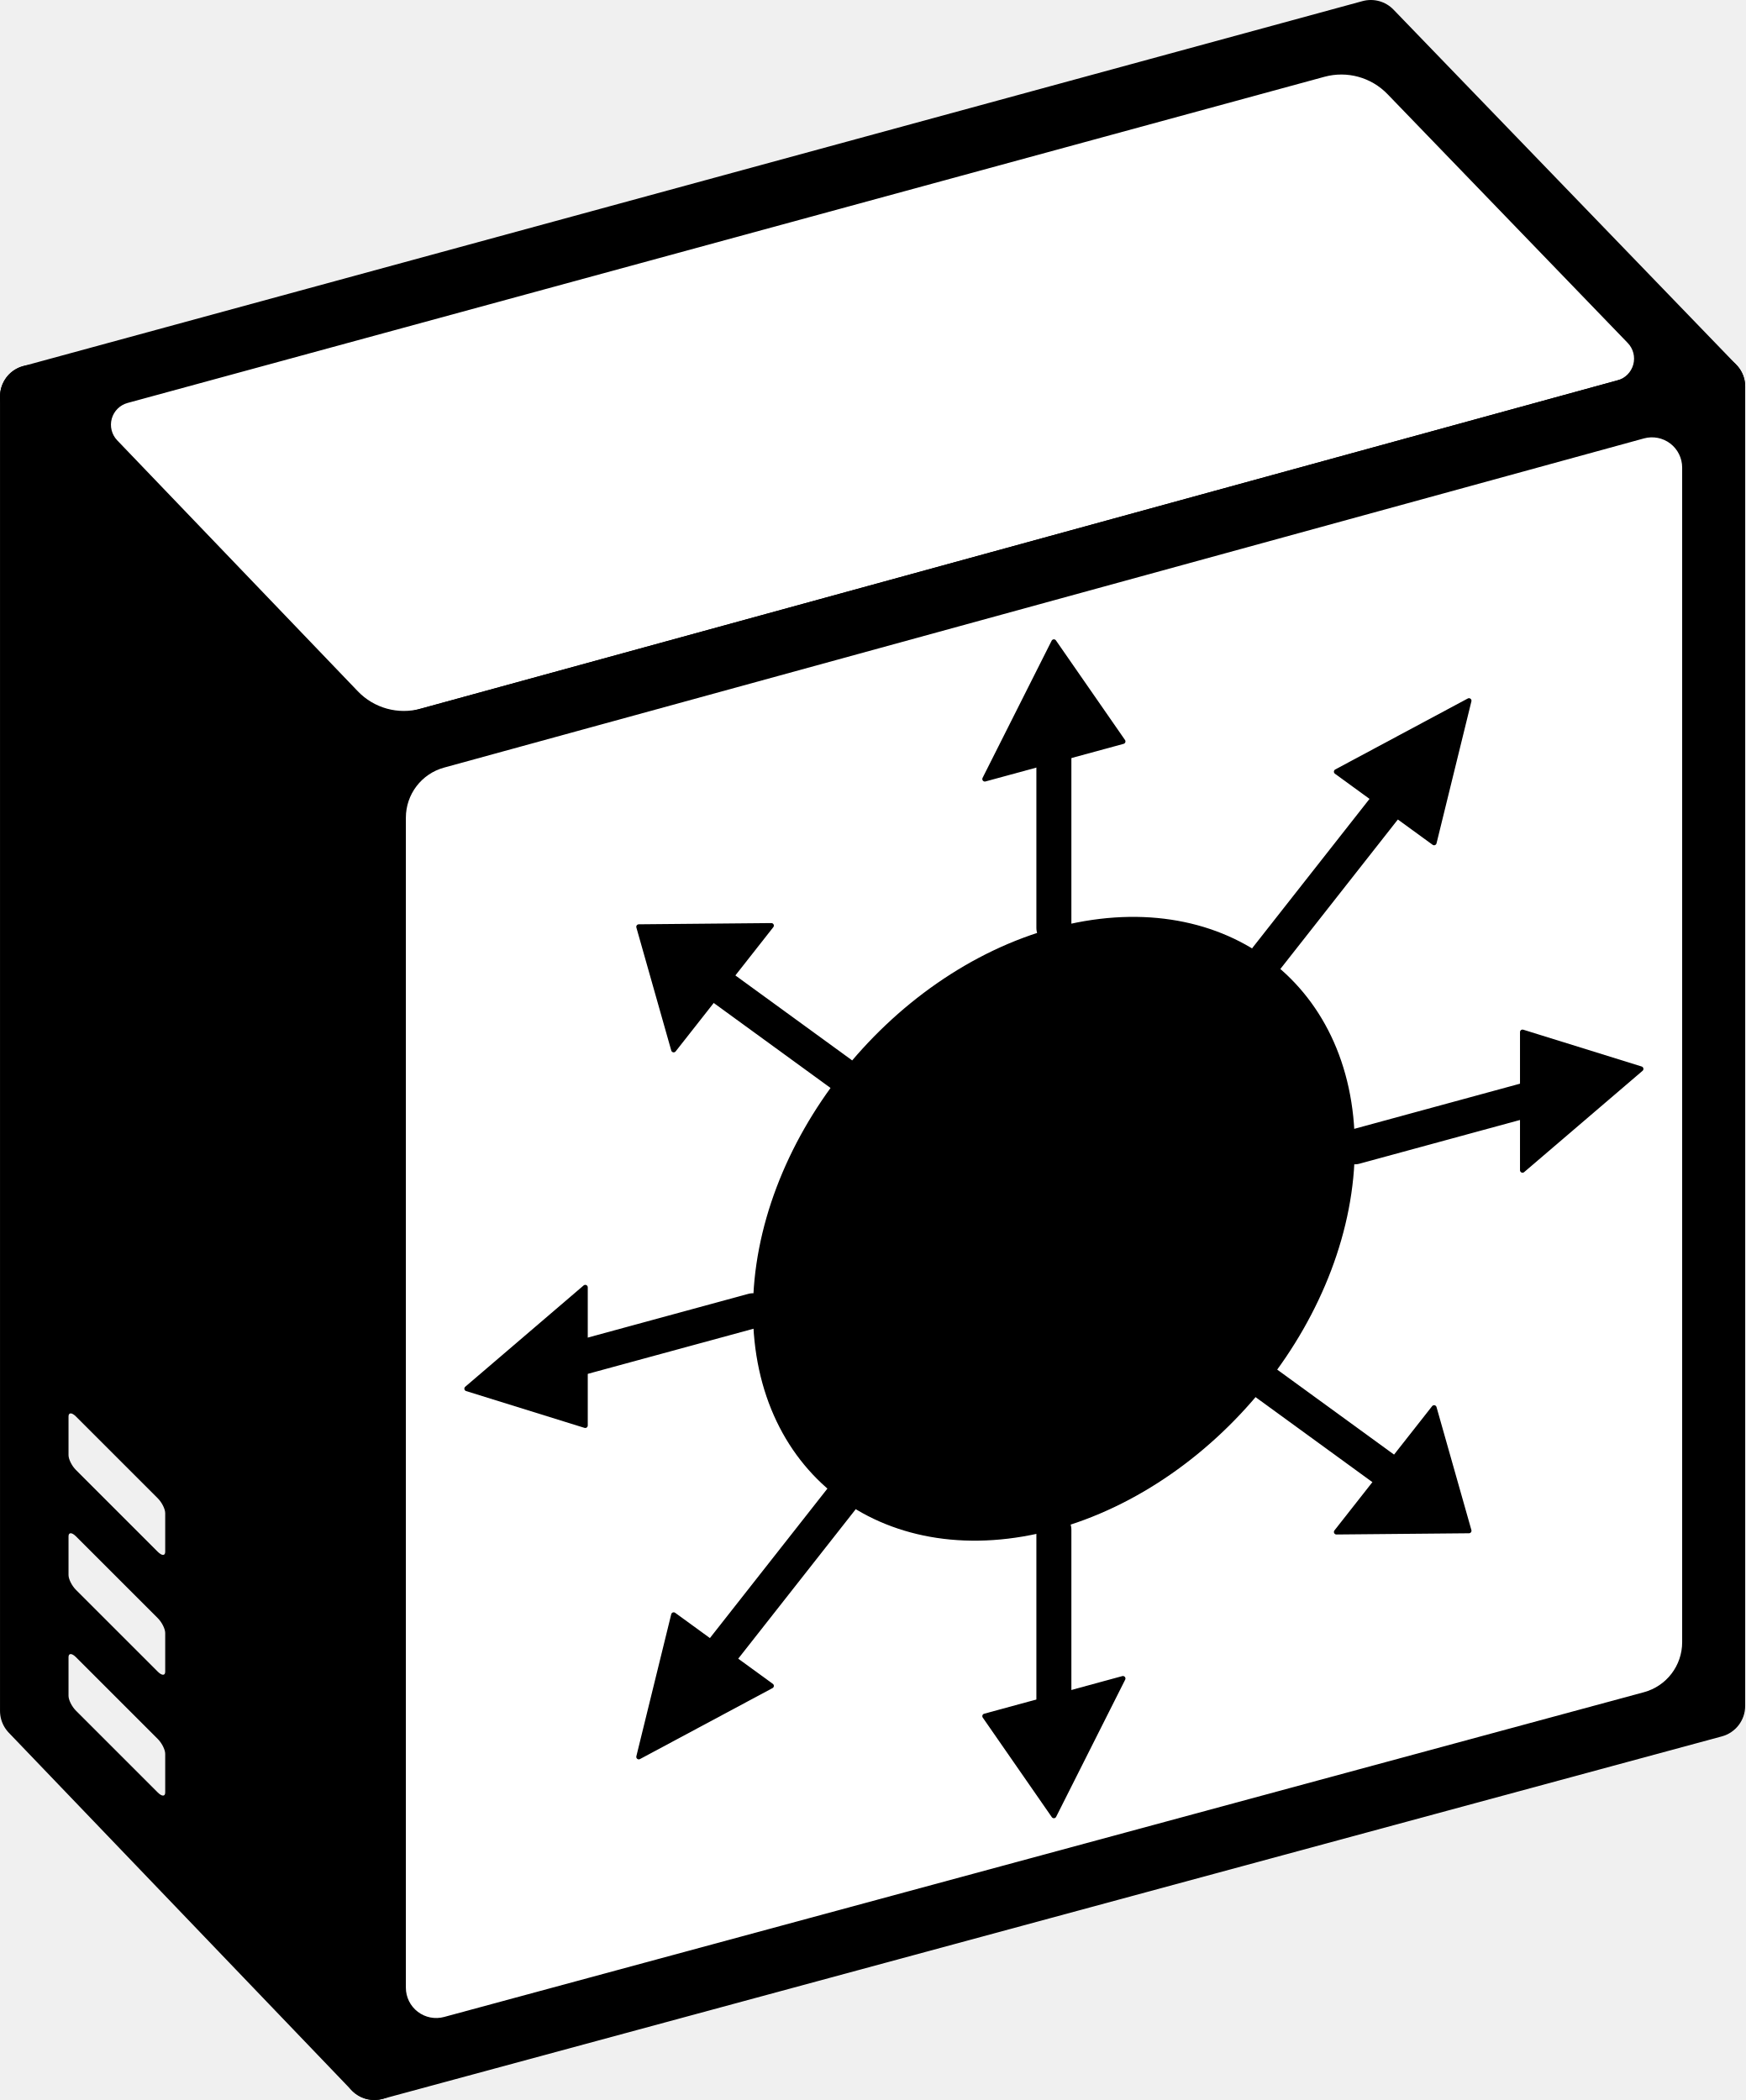
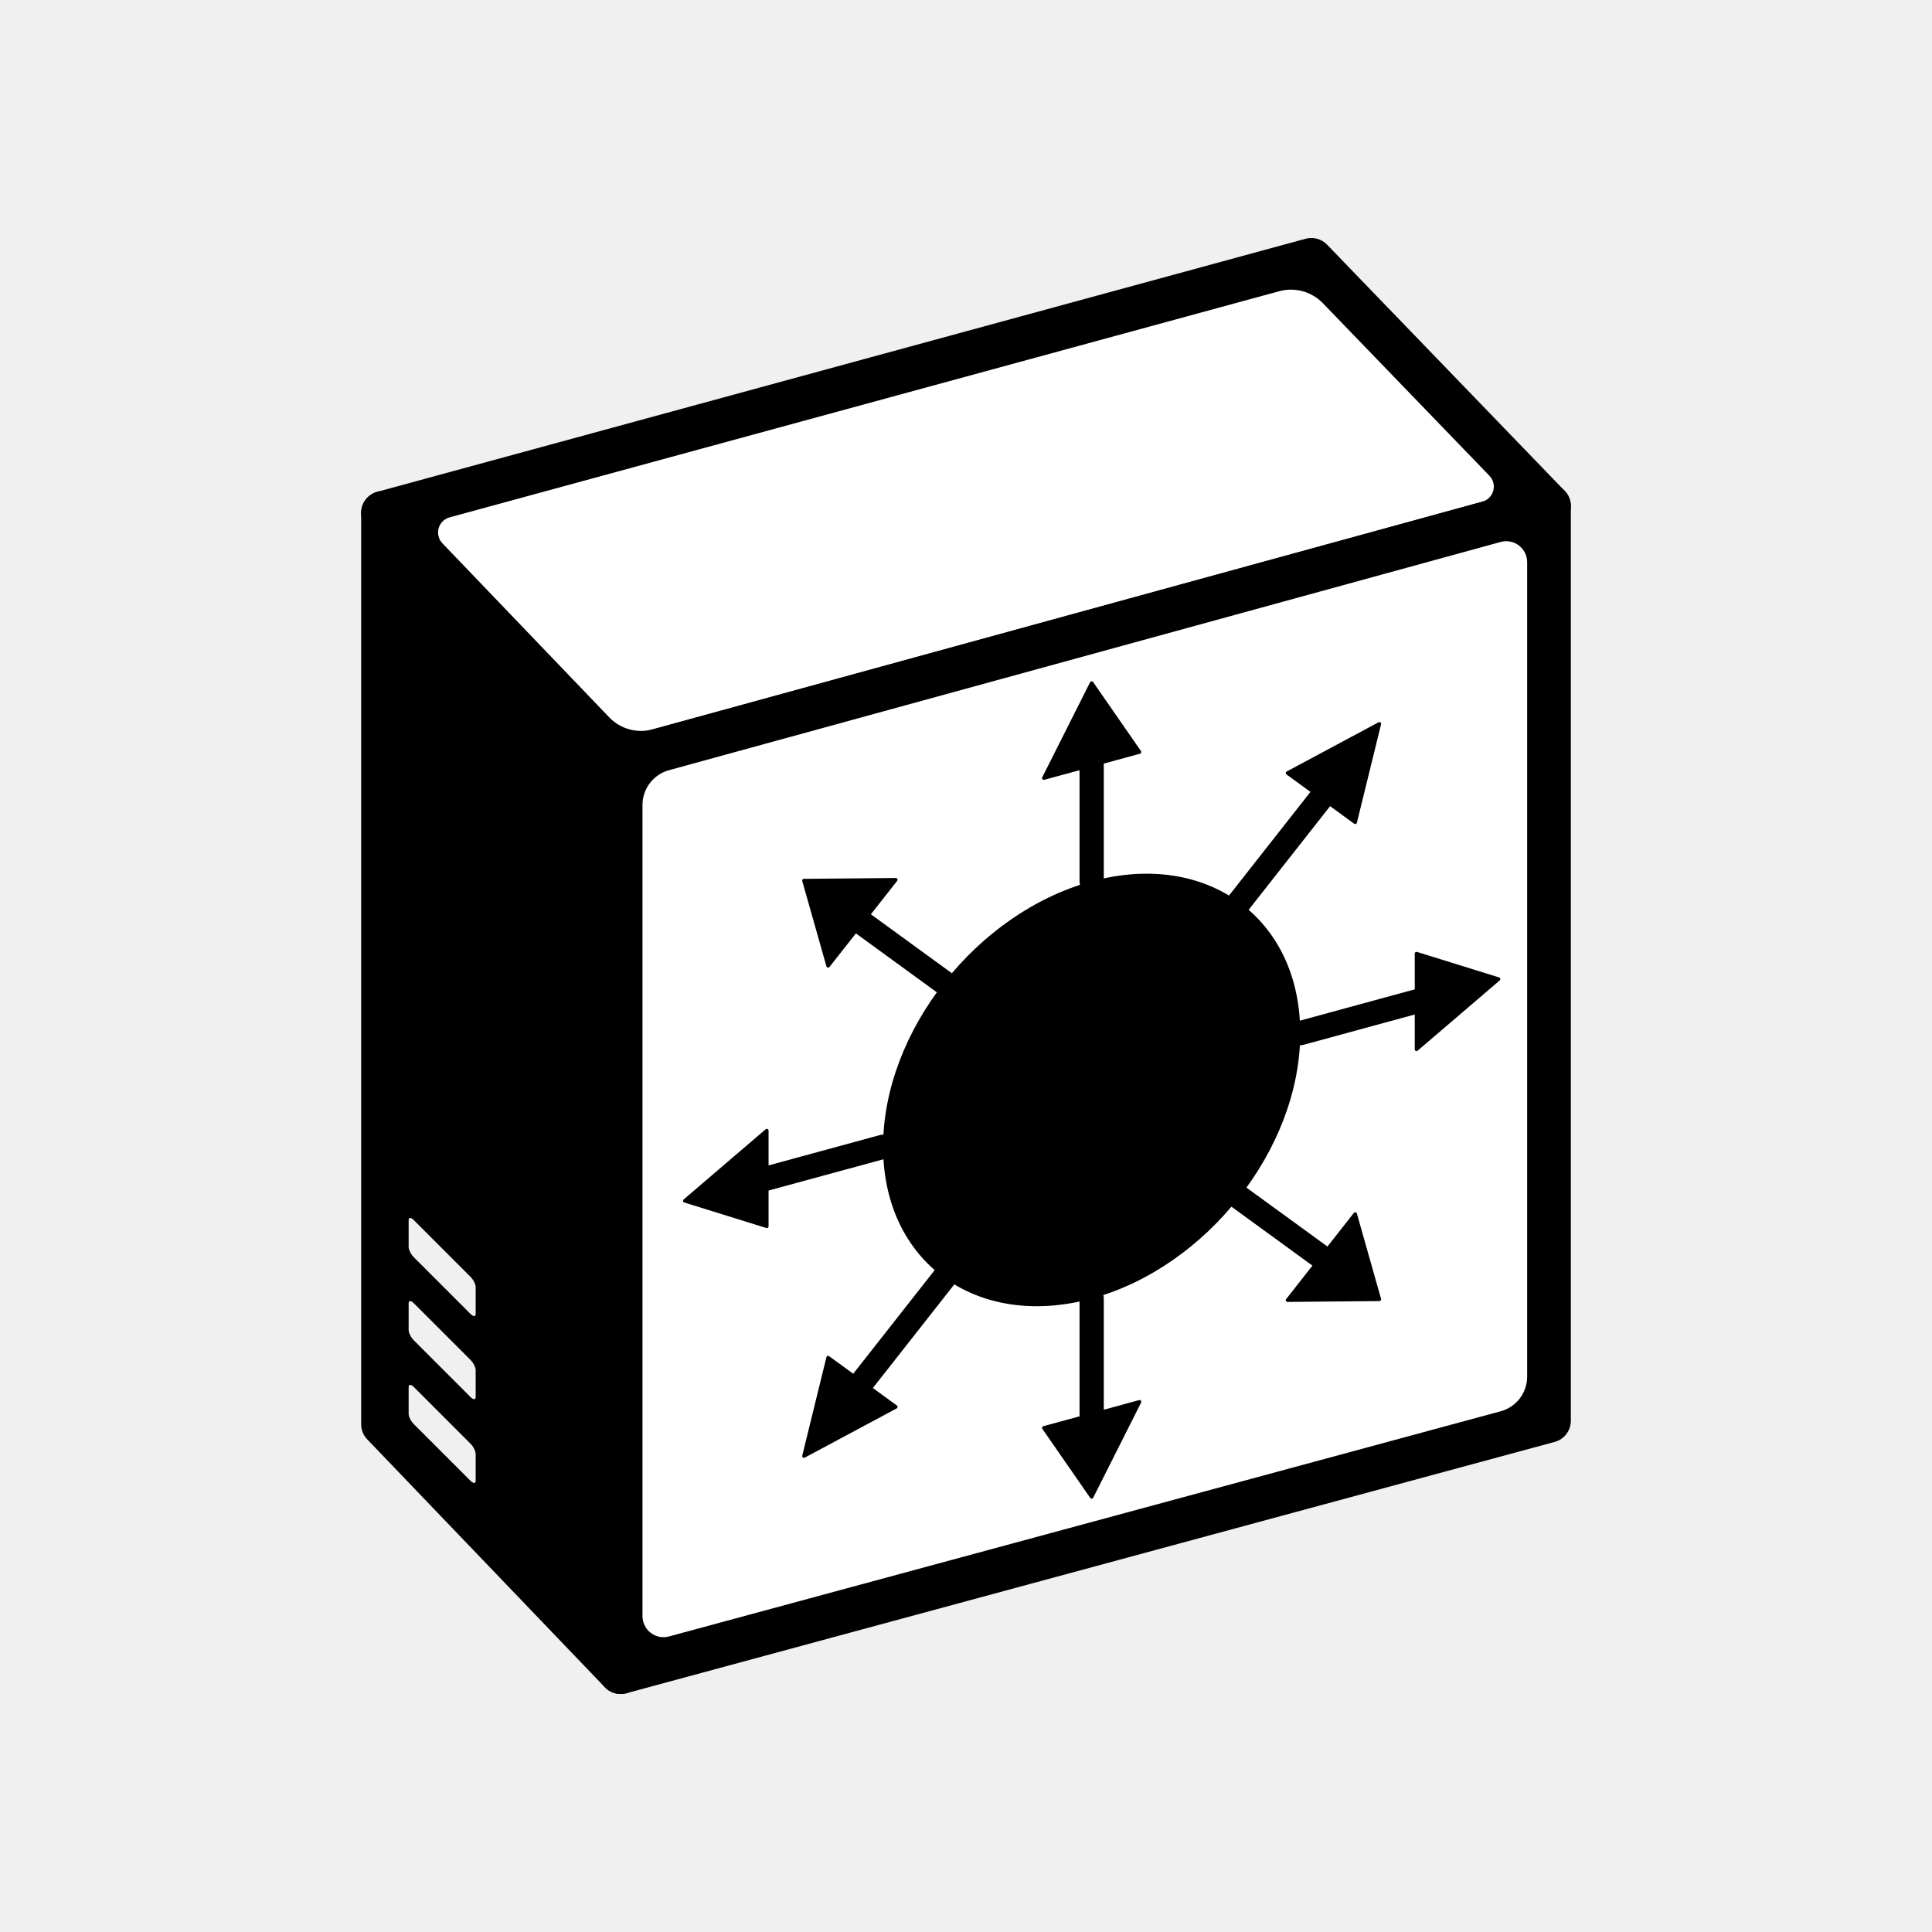
- <svg xmlns="http://www.w3.org/2000/svg" width="213.206" height="256.623" viewBox="0 0 213.206 256.623" version="1.1" id="svg12" xml:space="preserve">
+ <svg xmlns="http://www.w3.org/2000/svg" width="300" height="300" viewBox="0 0 300 300" version="1.1" id="svg12" xml:space="preserve">
  <defs id="defs12">
-     <mask id="ports-mask">
-       <rect width="100%" height="100%" fill="#ffffff" id="rect1-62" x="0" y="0" />
-       <rect x="72.3" y="310.5" width="4.6" height="14.5" rx="2.3" fill="#000000" id="rect2" />
-       <rect x="71.8" y="342.5" width="4.6" height="14.5" rx="2.3" fill="#000000" id="rect3" />
-       <rect x="70.8" y="374" width="4.6" height="14.5" rx="2.3" fill="#000000" id="rect4-9" />
-     </mask>
    <mask id="slots-mask">
      <rect width="1024" height="1024" fill="#ffffff" id="rect1-1" x="0" y="0" />
      <g transform="skewY(45)" fill="#000000" id="g4">
        <rect x="197" y="453.6" width="39.2" height="21.7" rx="3" id="rect2-2" />
        <rect x="197" y="502.2" width="39.2" height="21.7" rx="3" id="rect3-7" />
        <rect x="197" y="551.2" width="39.2" height="21.7" rx="3" id="rect4-0" />
      </g>
    </mask>
  </defs>
-   <g id="g19" transform="matrix(0.9771736,0,0,0.9771736,-352.5713,-18.26568)">
-     <polygon points="321,918 182,773 182,240 321,385 " fill="#000000" stroke="#000000" stroke-width="11" stroke-linejoin="round" mask="url(#slots-mask)" id="polygon4" transform="matrix(0.3083644,0,0,0.3083978,308.6259,-5.74073)" style="stroke-width:25.548;stroke-dasharray:none" />
-     <path style="baseline-shift:baseline;display:inline;overflow:visible;vector-effect:none;fill:#ffffff;stroke-width:0.308;stroke-linejoin:round;enable-background:accumulate;stop-color:#000000" d="M 364.748,68.275 532.19,22.632 575.053,67.041 407.611,112.992 Z" id="path15" />
-     <path style="baseline-shift:baseline;display:inline;overflow:visible;vector-effect:none;stroke-linejoin:round;enable-background:accumulate;stop-color:#000000" d="m 721.641,79.676 -543,148 c -9.347,2.55 -12.565,14.169 -5.861,21.164 l 139,145 c 3.244,3.384 8.081,4.719 12.602,3.479 l 543,-149 c 9.352,-2.568 12.544,-14.21 5.811,-21.189 l -139,-144 c -3.239,-3.356 -8.051,-4.68 -12.551,-3.453 z m 10.114,37.713 97.409,100.913 a 9.133,9.133 105.334 0 1 -4.154,15.151 L 339.803,366.594 a 25.849,25.849 15.433 0 1 -25.5,-7.04 L 216.746,257.787 a 9.151,9.151 105.482 0 1 4.2,-15.162 L 706.209,110.361 a 26.002,26.002 15.383 0 1 25.545,7.028 z" id="path16" transform="matrix(0.3083644,0,0,0.3083978,308.6259,-5.74073)" />
-     <path style="baseline-shift:baseline;display:inline;overflow:visible;vector-effect:none;fill:#ffffff;stroke-width:0.308;stroke-linejoin:round;enable-background:accumulate;stop-color:#000000" d="M 407.611,112.992 575.053,67.041 V 232.034 l -167.442,45.334 z" id="path18" />
-     <path style="baseline-shift:baseline;display:inline;overflow:visible;vector-effect:none;stroke-linejoin:round;enable-background:accumulate;stop-color:#000000" d="m 860.619,223.682 -543,149 c -5.547,1.523 -9.392,6.566 -9.393,12.318 v 533 c 0.001,8.412 7.991,14.527 16.111,12.33 l 543,-147 c 5.568,-1.508 9.435,-6.561 9.436,-12.33 V 236 c -0.001,-8.431 -8.024,-14.548 -16.154,-12.318 z m -9.393,45.136 0,476.341 a 20.993,20.993 127.426 0 1 -15.508,20.264 L 349.281,897.11 A 12.295,12.295 37.426 0 1 333.773,885.243 V 410.806 a 21.068,21.068 127.328 0 1 15.493,-20.317 L 835.733,257.003 a 12.251,12.251 37.328 0 1 15.493,11.815 z" id="path19" transform="matrix(0.3083644,0,0,0.3083978,308.6259,-5.74073)" />
-     <ellipse cx="510.517" cy="306.548" fill="#000000" id="circle6" transform="matrix(0.9648367,-0.26285,0,1,0,0)" rx="38.992" ry="37.625" style="stroke-width:0.32;stroke-dasharray:none" />
-     <line x1="492.565" y1="134.734" x2="492.565" y2="111.913" stroke="#000000" stroke-width="3.943" stroke-linecap="round" id="line6-6" style="stroke-width:4.377;stroke-dasharray:none" />
-     <path id="polygon7-0" style="stroke:#000000;stroke-width:0.629;stroke-linejoin:round" d="m 501.199,111.411 -8.634,-12.451 -8.634,17.155 z" />
-     <line x1="519.167" y1="138.507" x2="535.302" y2="117.974" stroke="#000000" stroke-width="3.943" stroke-linecap="round" id="line7-6" style="stroke-width:4.377;stroke-dasharray:none" />
-     <path id="polygon8-2" style="stroke:#000000;stroke-width:0.629;stroke-linejoin:round" d="m 540.099,124.082 4.361,-17.761 -16.572,8.876 z" />
-     <line x1="530.186" y1="162.11" x2="553.005" y2="155.893" stroke="#000000" stroke-width="3.943" stroke-linecap="round" id="line8-1" style="stroke-width:4.377;stroke-dasharray:none" />
-     <path id="polygon9-8" style="stroke:#000000;stroke-width:0.629;stroke-linejoin:round" d="m 551.155,165.033 14.802,-12.668 -14.802,-4.603 z" />
-     <line x1="519.167" y1="191.716" x2="535.302" y2="203.458" stroke="#000000" stroke-width="3.943" stroke-linecap="round" id="line9-7" style="stroke-width:4.377;stroke-dasharray:none" />
-     <path id="polygon10-9" style="stroke:#000000;stroke-width:0.629;stroke-linejoin:round" d="m 527.889,210.275 16.572,-0.153 -4.361,-15.385 z" />
-     <line x1="492.565" y1="209.984" x2="492.565" y2="232.805" stroke="#000000" stroke-width="3.943" stroke-linecap="round" id="line10-2" style="stroke-width:4.377;stroke-dasharray:none" />
-     <path id="polygon11-0" style="stroke:#000000;stroke-width:0.629;stroke-linejoin:round" d="m 483.931,233.307 8.634,12.451 8.634,-17.155 z" />
-     <line x1="465.964" y1="206.211" x2="449.828" y2="226.744" stroke="#000000" stroke-width="3.943" stroke-linecap="round" id="line11-2" style="stroke-width:4.377;stroke-dasharray:none" />
-     <path id="polygon12-3" style="stroke:#000000;stroke-width:0.629;stroke-linejoin:round" d="m 445.031,220.636 -4.361,17.761 16.572,-8.876 z" />
-     <line x1="454.945" y1="182.608" x2="432.126" y2="188.824" stroke="#000000" stroke-width="3.943" stroke-linecap="round" id="line12-7" style="stroke-width:4.377;stroke-dasharray:none" />
-     <path id="polygon13" style="stroke:#000000;stroke-width:0.629;stroke-linejoin:round" d="m 433.976,179.685 -14.801,12.668 14.801,4.603 z" />
-     <line x1="465.964" y1="153.002" x2="449.828" y2="141.26" stroke="#000000" stroke-width="3.943" stroke-linecap="round" id="line13" style="stroke-width:4.377;stroke-dasharray:none" />
-     <path id="polygon14" style="stroke:#000000;stroke-width:0.629;stroke-linejoin:round" d="m 457.242,134.443 -16.572,0.153 4.361,15.385 z" />
+   <g id="g6" transform="translate(-600)">
+     <g id="g19" transform="matrix(0.8609209,0,0,0.8609209,345.4528,20.86088)">
+       <polygon points="321,918 182,773 182,240 321,385 " fill="#000000" stroke="#000000" stroke-width="11" stroke-linejoin="round" mask="url(#slots-mask)" id="polygon4" transform="matrix(0.3083644,0,0,0.3083978,308.6259,-5.74073)" style="stroke-width:25.548;stroke-dasharray:none" />
+       <path style="baseline-shift:baseline;display:inline;overflow:visible;vector-effect:none;fill:#ffffff;stroke-width:0.308;stroke-linejoin:round;enable-background:accumulate;stop-color:#000000" d="M 364.748,68.275 532.19,22.632 575.053,67.041 407.611,112.992 Z" id="path15" />
+       <path style="baseline-shift:baseline;display:inline;overflow:visible;vector-effect:none;stroke-linejoin:round;enable-background:accumulate;stop-color:#000000" d="m 721.641,79.676 -543,148 c -9.347,2.55 -12.565,14.169 -5.861,21.164 l 139,145 c 3.244,3.384 8.081,4.719 12.602,3.479 l 543,-149 c 9.352,-2.568 12.544,-14.21 5.811,-21.189 l -139,-144 c -3.239,-3.356 -8.051,-4.68 -12.551,-3.453 z m 10.114,37.713 97.409,100.913 a 9.133,9.133 105.334 0 1 -4.154,15.151 L 339.803,366.594 a 25.849,25.849 15.433 0 1 -25.5,-7.04 L 216.746,257.787 a 9.151,9.151 105.482 0 1 4.2,-15.162 L 706.209,110.361 a 26.002,26.002 15.383 0 1 25.545,7.028 z" id="path16" transform="matrix(0.3083644,0,0,0.3083978,308.6259,-5.74073)" />
+       <path style="baseline-shift:baseline;display:inline;overflow:visible;vector-effect:none;fill:#ffffff;stroke-width:0.308;stroke-linejoin:round;enable-background:accumulate;stop-color:#000000" d="M 407.611,112.992 575.053,67.041 V 232.034 l -167.442,45.334 z" id="path18" />
+       <path style="baseline-shift:baseline;display:inline;overflow:visible;vector-effect:none;stroke-linejoin:round;enable-background:accumulate;stop-color:#000000" d="m 860.619,223.682 -543,149 c -5.547,1.523 -9.392,6.566 -9.393,12.318 v 533 c 0.001,8.412 7.991,14.527 16.111,12.33 l 543,-147 c 5.568,-1.508 9.435,-6.561 9.436,-12.33 V 236 c -0.001,-8.431 -8.024,-14.548 -16.154,-12.318 z m -9.393,45.136 0,476.341 a 20.993,20.993 127.426 0 1 -15.508,20.264 L 349.281,897.11 A 12.295,12.295 37.426 0 1 333.773,885.243 V 410.806 a 21.068,21.068 127.328 0 1 15.493,-20.317 L 835.733,257.003 a 12.251,12.251 37.328 0 1 15.493,11.815 z" id="path19" transform="matrix(0.3083644,0,0,0.3083978,308.6259,-5.74073)" />
+       <ellipse cx="510.517" cy="306.548" fill="#000000" id="circle6" transform="matrix(0.9648367,-0.26285,0,1,0,0)" rx="38.992" ry="37.625" style="stroke-width:0.32;stroke-dasharray:none" />
+       <line x1="492.565" y1="134.734" x2="492.565" y2="111.913" stroke="#000000" stroke-width="3.943" stroke-linecap="round" id="line6-6" style="stroke-width:4.377;stroke-dasharray:none" />
+       <path id="polygon7-0" style="stroke:#000000;stroke-width:0.629;stroke-linejoin:round" d="m 501.199,111.411 -8.634,-12.451 -8.634,17.155 z" />
+       <line x1="519.167" y1="138.507" x2="535.302" y2="117.974" stroke="#000000" stroke-width="3.943" stroke-linecap="round" id="line7-6" style="stroke-width:4.377;stroke-dasharray:none" />
+       <path id="polygon8-2" style="stroke:#000000;stroke-width:0.629;stroke-linejoin:round" d="m 540.099,124.082 4.361,-17.761 -16.572,8.876 z" />
+       <line x1="530.186" y1="162.11" x2="553.005" y2="155.893" stroke="#000000" stroke-width="3.943" stroke-linecap="round" id="line8-1" style="stroke-width:4.377;stroke-dasharray:none" />
+       <path id="polygon9-8" style="stroke:#000000;stroke-width:0.629;stroke-linejoin:round" d="m 551.155,165.033 14.802,-12.668 -14.802,-4.603 z" />
+       <line x1="519.167" y1="191.716" x2="535.302" y2="203.458" stroke="#000000" stroke-width="3.943" stroke-linecap="round" id="line9-7" style="stroke-width:4.377;stroke-dasharray:none" />
+       <path id="polygon10-9" style="stroke:#000000;stroke-width:0.629;stroke-linejoin:round" d="m 527.889,210.275 16.572,-0.153 -4.361,-15.385 z" />
+       <line x1="492.565" y1="209.984" x2="492.565" y2="232.805" stroke="#000000" stroke-width="3.943" stroke-linecap="round" id="line10-2" style="stroke-width:4.377;stroke-dasharray:none" />
+       <path id="polygon11-0" style="stroke:#000000;stroke-width:0.629;stroke-linejoin:round" d="m 483.931,233.307 8.634,12.451 8.634,-17.155 z" />
+       <line x1="465.964" y1="206.211" x2="449.828" y2="226.744" stroke="#000000" stroke-width="3.943" stroke-linecap="round" id="line11-2" style="stroke-width:4.377;stroke-dasharray:none" />
+       <path id="polygon12-3" style="stroke:#000000;stroke-width:0.629;stroke-linejoin:round" d="m 445.031,220.636 -4.361,17.761 16.572,-8.876 z" />
+       <line x1="454.945" y1="182.608" x2="432.126" y2="188.824" stroke="#000000" stroke-width="3.943" stroke-linecap="round" id="line12-7" style="stroke-width:4.377;stroke-dasharray:none" />
+       <path id="polygon13" style="stroke:#000000;stroke-width:0.629;stroke-linejoin:round" d="m 433.976,179.685 -14.801,12.668 14.801,4.603 z" />
+       <line x1="465.964" y1="153.002" x2="449.828" y2="141.26" stroke="#000000" stroke-width="3.943" stroke-linecap="round" id="line13" style="stroke-width:4.377;stroke-dasharray:none" />
+       <path id="polygon14" style="stroke:#000000;stroke-width:0.629;stroke-linejoin:round" d="m 457.242,134.443 -16.572,0.153 4.361,15.385 z" />
+     </g>
+     <rect style="fill:none;stroke:none;stroke-width:16;stroke-linecap:round;stroke-linejoin:round;paint-order:markers fill stroke" id="rect44" width="300" height="300" x="600" y="0" />
  </g>
</svg>
